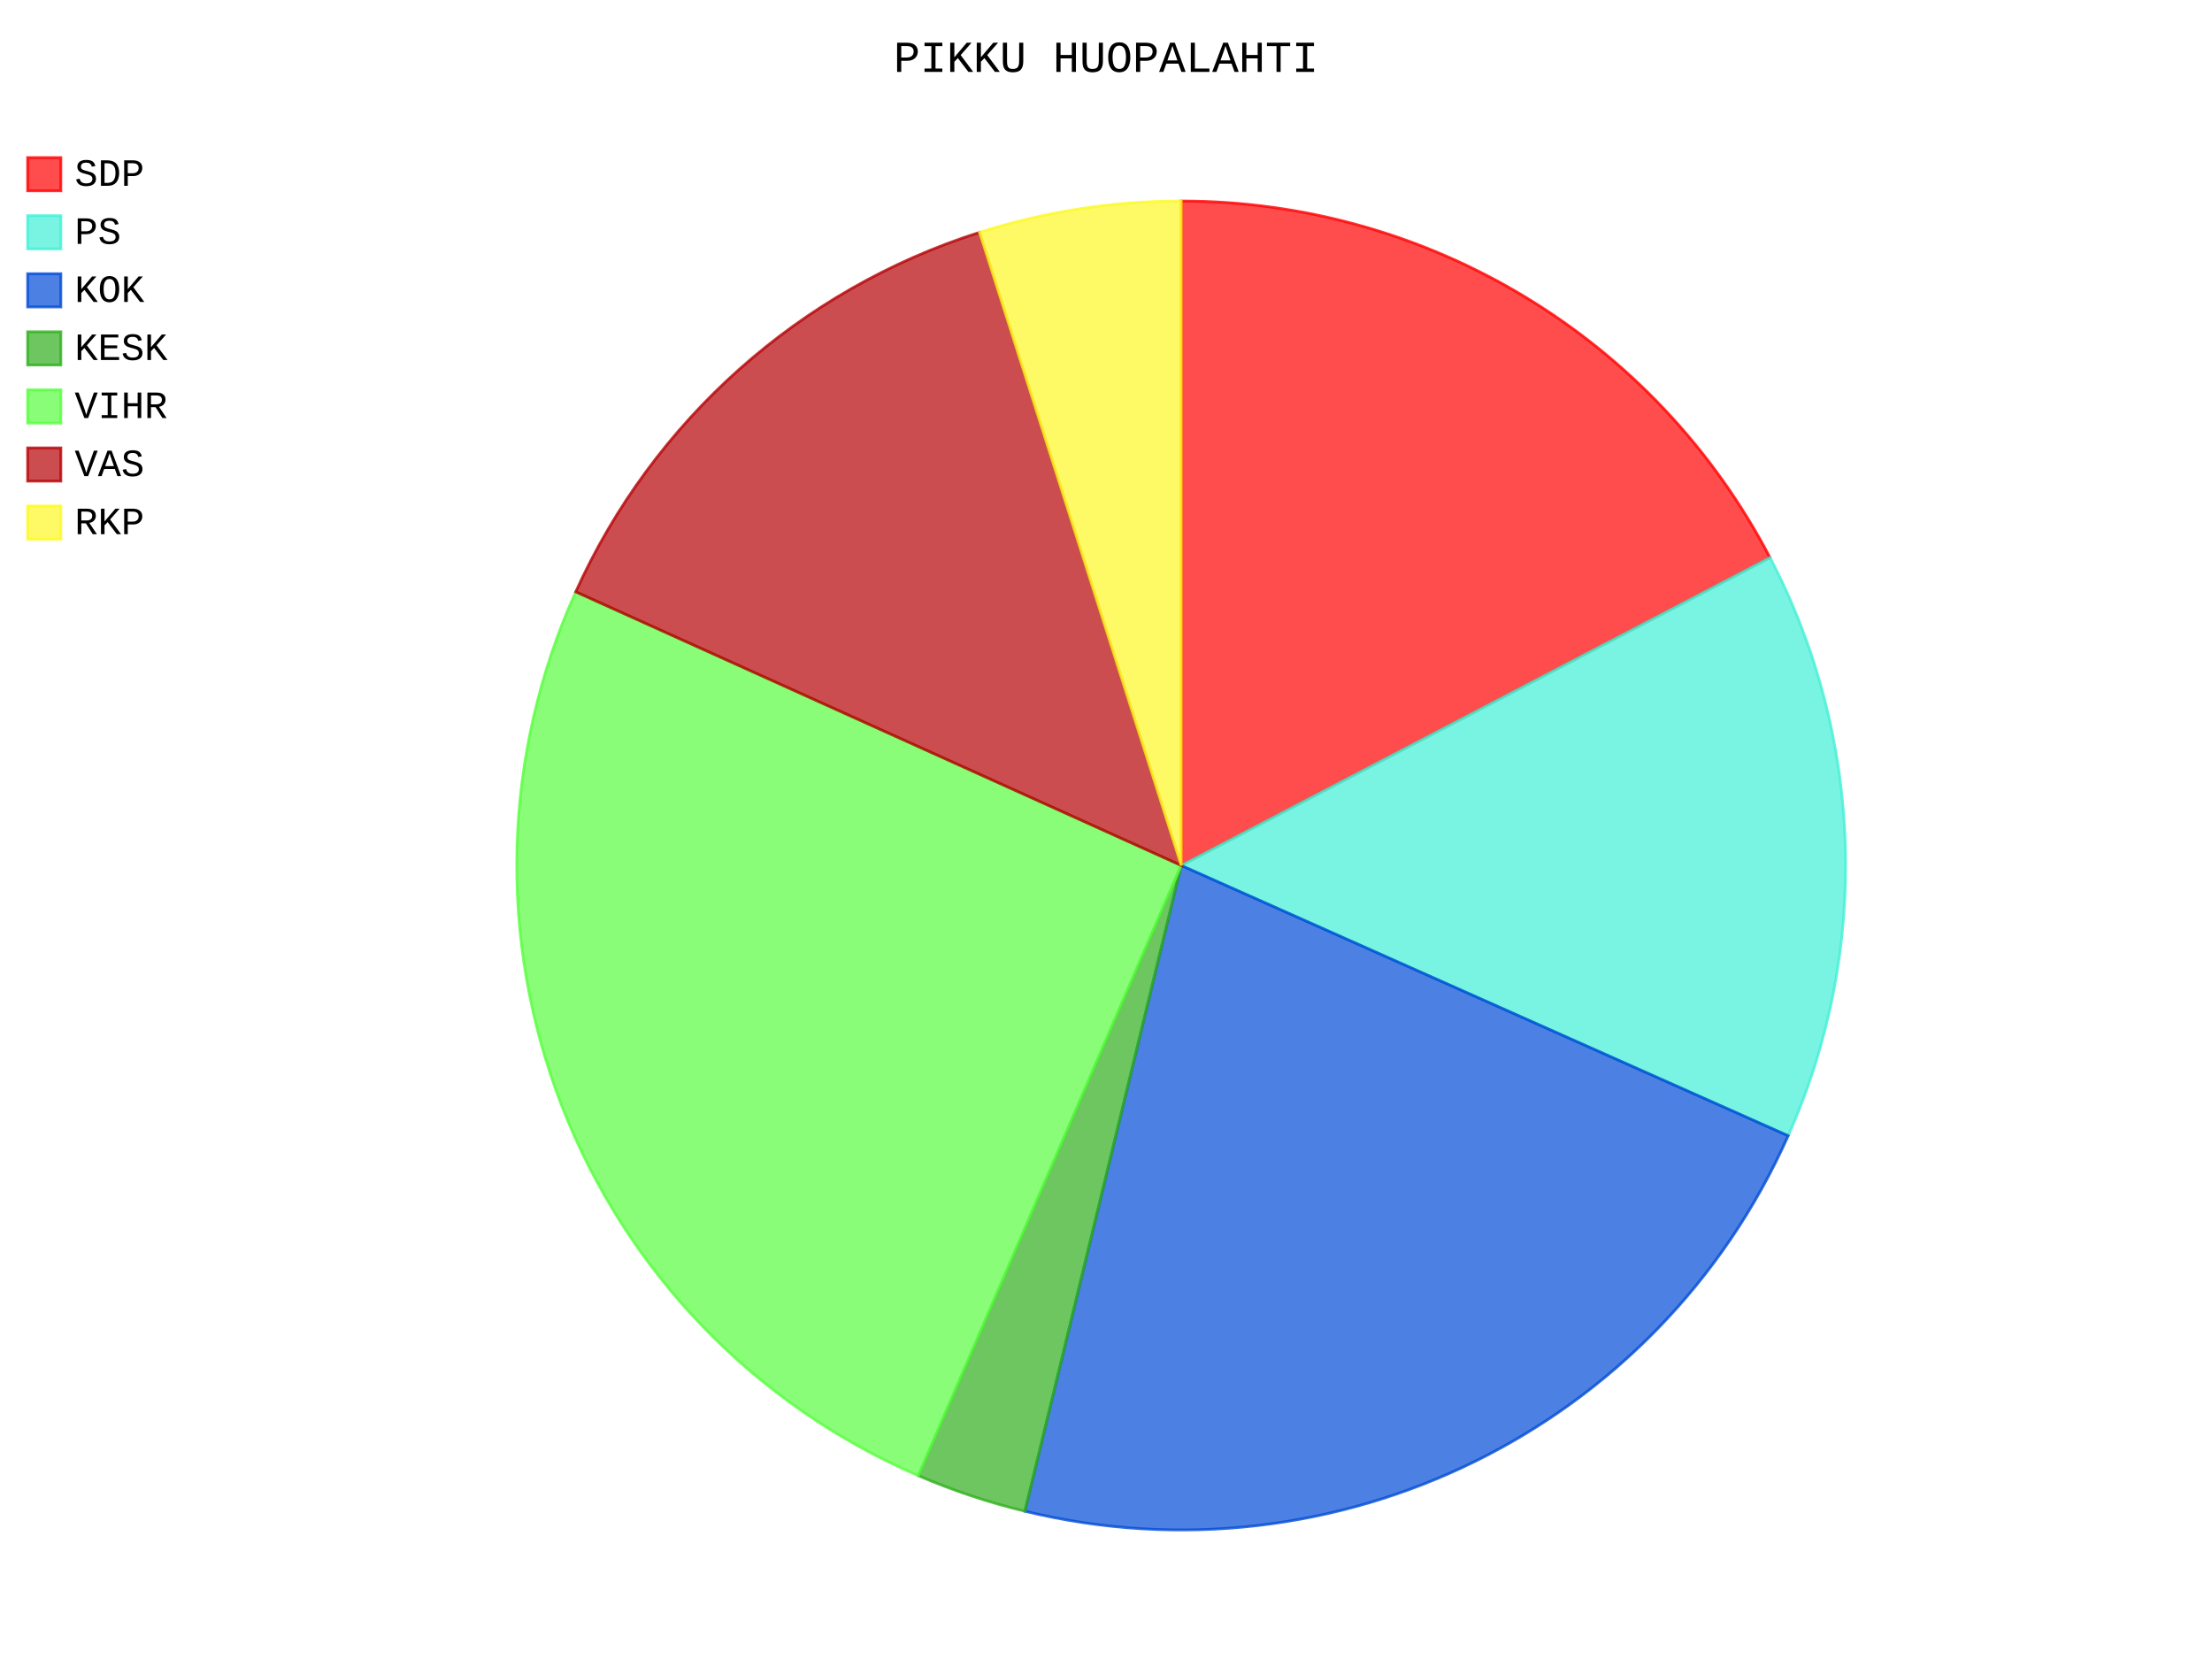
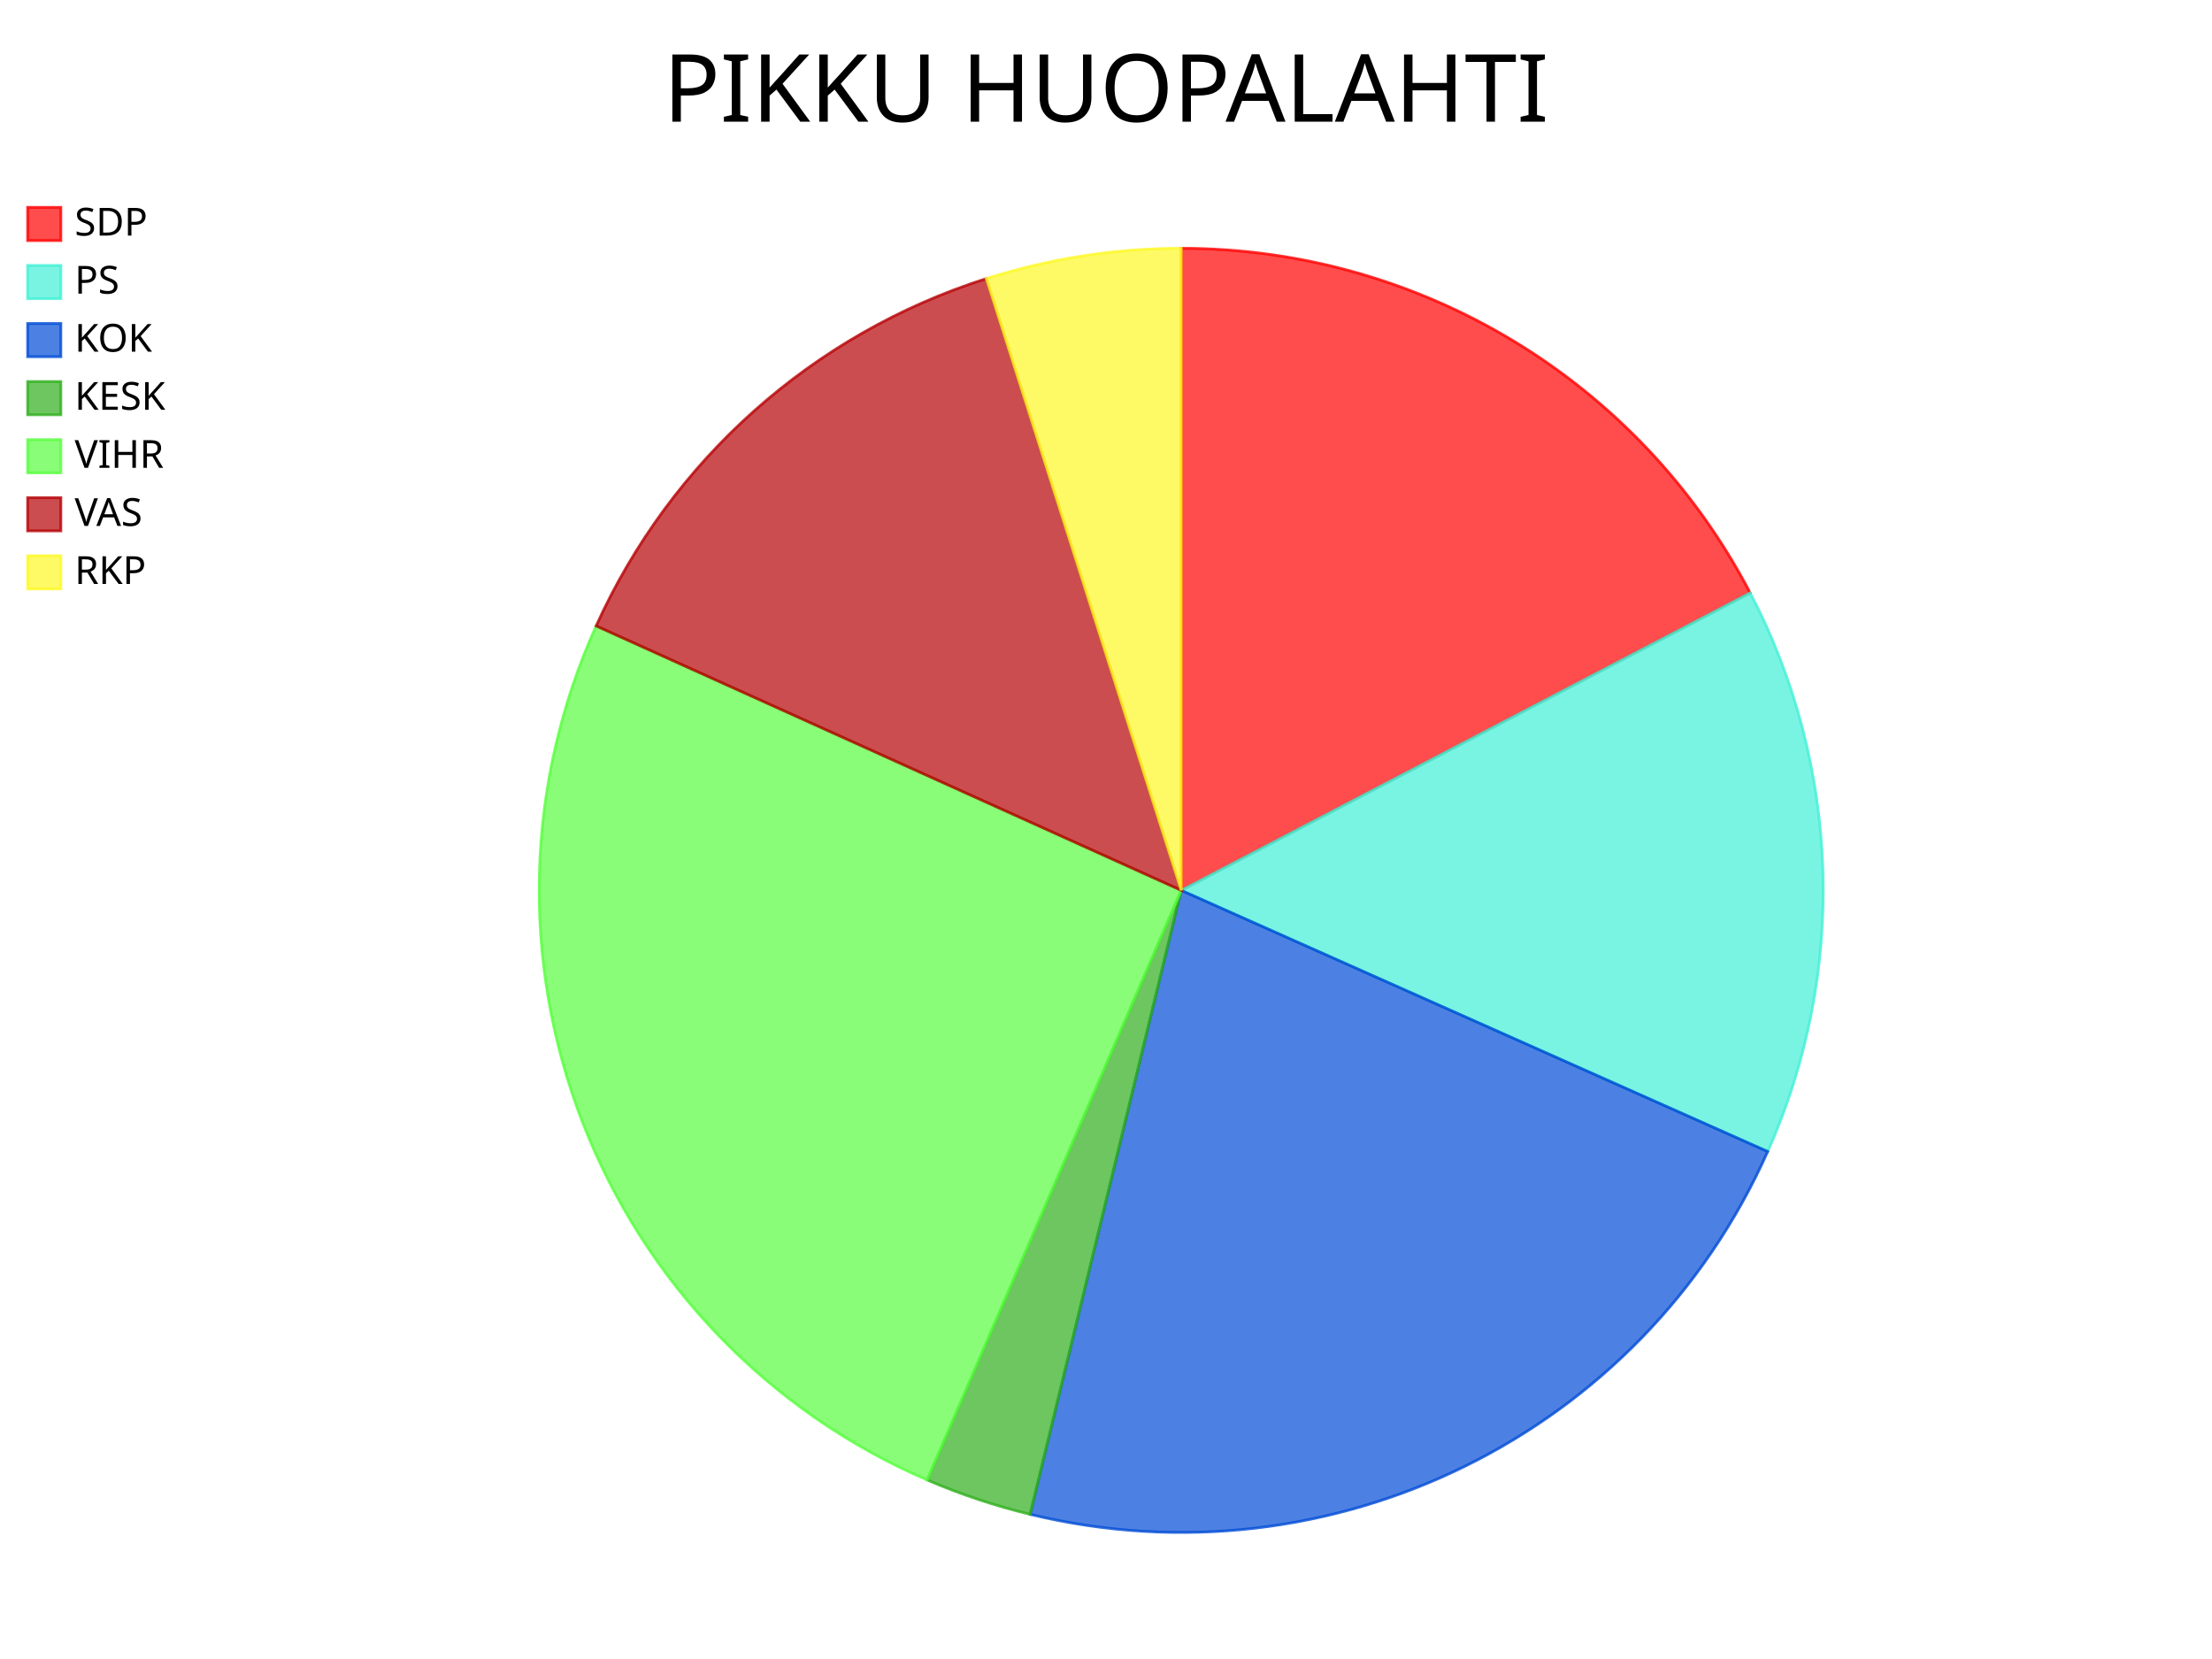
- <svg xmlns="http://www.w3.org/2000/svg" class="pygal-chart" id="chart-f5239f59-2823-43b4-bb8e-ac5f99f6cf98" viewBox="0 0 800 600">
+ <svg xmlns="http://www.w3.org/2000/svg" class="pygal-chart" id="chart-ced16608-d81f-4f1e-9e56-76f4a1f373c8" viewBox="0 0 800 600">
  <defs>
-     <style type="text/css">#chart-f5239f59-2823-43b4-bb8e-ac5f99f6cf98{-webkit-user-select:none;-webkit-font-smoothing:antialiased;font-family:Consolas,"Liberation Mono",Menlo,Courier,monospace}#chart-f5239f59-2823-43b4-bb8e-ac5f99f6cf98 .title{font-family:Consolas,"Liberation Mono",Menlo,Courier,monospace;font-size:16px}#chart-f5239f59-2823-43b4-bb8e-ac5f99f6cf98 .legends .legend text{font-family:Consolas,"Liberation Mono",Menlo,Courier,monospace;font-size:14px}#chart-f5239f59-2823-43b4-bb8e-ac5f99f6cf98 .axis text{font-family:Consolas,"Liberation Mono",Menlo,Courier,monospace;font-size:10px}#chart-f5239f59-2823-43b4-bb8e-ac5f99f6cf98 .axis text.major{font-family:Consolas,"Liberation Mono",Menlo,Courier,monospace;font-size:10px}#chart-f5239f59-2823-43b4-bb8e-ac5f99f6cf98 .text-overlay text.value{font-family:Consolas,"Liberation Mono",Menlo,Courier,monospace;font-size:16px}#chart-f5239f59-2823-43b4-bb8e-ac5f99f6cf98 .text-overlay text.label{font-family:Consolas,"Liberation Mono",Menlo,Courier,monospace;font-size:10px}#chart-f5239f59-2823-43b4-bb8e-ac5f99f6cf98 .tooltip{font-family:Consolas,"Liberation Mono",Menlo,Courier,monospace;font-size:14px}#chart-f5239f59-2823-43b4-bb8e-ac5f99f6cf98 text.no_data{font-family:Consolas,"Liberation Mono",Menlo,Courier,monospace;font-size:64px}
- #chart-f5239f59-2823-43b4-bb8e-ac5f99f6cf98{background-color:#ffffff}#chart-f5239f59-2823-43b4-bb8e-ac5f99f6cf98 path,#chart-f5239f59-2823-43b4-bb8e-ac5f99f6cf98 line,#chart-f5239f59-2823-43b4-bb8e-ac5f99f6cf98 rect,#chart-f5239f59-2823-43b4-bb8e-ac5f99f6cf98 circle{-webkit-transition:300ms ease-in;-moz-transition:300ms ease-in;transition:300ms ease-in}#chart-f5239f59-2823-43b4-bb8e-ac5f99f6cf98 .graph &gt; .background{fill:#ffffff}#chart-f5239f59-2823-43b4-bb8e-ac5f99f6cf98 .plot &gt; .background{fill:#ffffff}#chart-f5239f59-2823-43b4-bb8e-ac5f99f6cf98 .graph{fill:#000000}#chart-f5239f59-2823-43b4-bb8e-ac5f99f6cf98 text.no_data{fill:#000000}#chart-f5239f59-2823-43b4-bb8e-ac5f99f6cf98 .title{fill:#000000}#chart-f5239f59-2823-43b4-bb8e-ac5f99f6cf98 .legends .legend text{fill:#000000}#chart-f5239f59-2823-43b4-bb8e-ac5f99f6cf98 .legends .legend:hover text{fill:#000000}#chart-f5239f59-2823-43b4-bb8e-ac5f99f6cf98 .axis .line{stroke:#000000}#chart-f5239f59-2823-43b4-bb8e-ac5f99f6cf98 .axis .guide.line{stroke:#000000}#chart-f5239f59-2823-43b4-bb8e-ac5f99f6cf98 .axis .major.line{stroke:#000000}#chart-f5239f59-2823-43b4-bb8e-ac5f99f6cf98 .axis text.major{fill:#000000}#chart-f5239f59-2823-43b4-bb8e-ac5f99f6cf98 .axis.y .guides:hover .guide.line,#chart-f5239f59-2823-43b4-bb8e-ac5f99f6cf98 .line-graph .axis.x .guides:hover .guide.line,#chart-f5239f59-2823-43b4-bb8e-ac5f99f6cf98 .stackedline-graph .axis.x .guides:hover .guide.line,#chart-f5239f59-2823-43b4-bb8e-ac5f99f6cf98 .xy-graph .axis.x .guides:hover .guide.line{stroke:#000000}#chart-f5239f59-2823-43b4-bb8e-ac5f99f6cf98 .axis .guides:hover text{fill:#000000}#chart-f5239f59-2823-43b4-bb8e-ac5f99f6cf98 .reactive{fill-opacity:.7;stroke-opacity:.8}#chart-f5239f59-2823-43b4-bb8e-ac5f99f6cf98 .ci{stroke:#000000}#chart-f5239f59-2823-43b4-bb8e-ac5f99f6cf98 .reactive.active,#chart-f5239f59-2823-43b4-bb8e-ac5f99f6cf98 .active .reactive{fill-opacity:.9;stroke-opacity:.9;stroke-width:4}#chart-f5239f59-2823-43b4-bb8e-ac5f99f6cf98 .ci .reactive.active{stroke-width:1.5}#chart-f5239f59-2823-43b4-bb8e-ac5f99f6cf98 .series text{fill:#000000}#chart-f5239f59-2823-43b4-bb8e-ac5f99f6cf98 .tooltip rect{fill:#ffffff;stroke:#000000;-webkit-transition:opacity 300ms ease-in;-moz-transition:opacity 300ms ease-in;transition:opacity 300ms ease-in}#chart-f5239f59-2823-43b4-bb8e-ac5f99f6cf98 .tooltip .label{fill:#000000}#chart-f5239f59-2823-43b4-bb8e-ac5f99f6cf98 .tooltip .label{fill:#000000}#chart-f5239f59-2823-43b4-bb8e-ac5f99f6cf98 .tooltip .legend{font-size:.8em;fill:#000000}#chart-f5239f59-2823-43b4-bb8e-ac5f99f6cf98 .tooltip .x_label{font-size:.6em;fill:#000000}#chart-f5239f59-2823-43b4-bb8e-ac5f99f6cf98 .tooltip .xlink{font-size:.5em;text-decoration:underline}#chart-f5239f59-2823-43b4-bb8e-ac5f99f6cf98 .tooltip .value{font-size:1.5em}#chart-f5239f59-2823-43b4-bb8e-ac5f99f6cf98 .bound{font-size:.5em}#chart-f5239f59-2823-43b4-bb8e-ac5f99f6cf98 .max-value{font-size:.75em;fill:#000000}#chart-f5239f59-2823-43b4-bb8e-ac5f99f6cf98 .map-element{fill:#ffffff;stroke:#000000 !important}#chart-f5239f59-2823-43b4-bb8e-ac5f99f6cf98 .map-element .reactive{fill-opacity:inherit;stroke-opacity:inherit}#chart-f5239f59-2823-43b4-bb8e-ac5f99f6cf98 .color-0,#chart-f5239f59-2823-43b4-bb8e-ac5f99f6cf98 .color-0 a:visited{stroke:#ff0000;fill:#ff0000}#chart-f5239f59-2823-43b4-bb8e-ac5f99f6cf98 .color-1,#chart-f5239f59-2823-43b4-bb8e-ac5f99f6cf98 .color-1 a:visited{stroke:#42f0d6;fill:#42f0d6}#chart-f5239f59-2823-43b4-bb8e-ac5f99f6cf98 .color-2,#chart-f5239f59-2823-43b4-bb8e-ac5f99f6cf98 .color-2 a:visited{stroke:#004bd6;fill:#004bd6}#chart-f5239f59-2823-43b4-bb8e-ac5f99f6cf98 .color-3,#chart-f5239f59-2823-43b4-bb8e-ac5f99f6cf98 .color-3 a:visited{stroke:#30af1d;fill:#30af1d}#chart-f5239f59-2823-43b4-bb8e-ac5f99f6cf98 .color-4,#chart-f5239f59-2823-43b4-bb8e-ac5f99f6cf98 .color-4 a:visited{stroke:#58fd3f;fill:#58fd3f}#chart-f5239f59-2823-43b4-bb8e-ac5f99f6cf98 .color-5,#chart-f5239f59-2823-43b4-bb8e-ac5f99f6cf98 .color-5 a:visited{stroke:#b60205;fill:#b60205}#chart-f5239f59-2823-43b4-bb8e-ac5f99f6cf98 .color-6,#chart-f5239f59-2823-43b4-bb8e-ac5f99f6cf98 .color-6 a:visited{stroke:#fdf926;fill:#fdf926}#chart-f5239f59-2823-43b4-bb8e-ac5f99f6cf98 .text-overlay .color-0 text{fill:black}#chart-f5239f59-2823-43b4-bb8e-ac5f99f6cf98 .text-overlay .color-1 text{fill:black}#chart-f5239f59-2823-43b4-bb8e-ac5f99f6cf98 .text-overlay .color-2 text{fill:black}#chart-f5239f59-2823-43b4-bb8e-ac5f99f6cf98 .text-overlay .color-3 text{fill:black}#chart-f5239f59-2823-43b4-bb8e-ac5f99f6cf98 .text-overlay .color-4 text{fill:black}#chart-f5239f59-2823-43b4-bb8e-ac5f99f6cf98 .text-overlay .color-5 text{fill:black}#chart-f5239f59-2823-43b4-bb8e-ac5f99f6cf98 .text-overlay .color-6 text{fill:black}
- #chart-f5239f59-2823-43b4-bb8e-ac5f99f6cf98 text.no_data{text-anchor:middle}#chart-f5239f59-2823-43b4-bb8e-ac5f99f6cf98 .guide.line{fill:none}#chart-f5239f59-2823-43b4-bb8e-ac5f99f6cf98 .centered{text-anchor:middle}#chart-f5239f59-2823-43b4-bb8e-ac5f99f6cf98 .title{text-anchor:middle}#chart-f5239f59-2823-43b4-bb8e-ac5f99f6cf98 .legends .legend text{fill-opacity:1}#chart-f5239f59-2823-43b4-bb8e-ac5f99f6cf98 .axis.x text{text-anchor:middle}#chart-f5239f59-2823-43b4-bb8e-ac5f99f6cf98 .axis.x:not(.web) text[transform]{text-anchor:start}#chart-f5239f59-2823-43b4-bb8e-ac5f99f6cf98 .axis.x:not(.web) text[transform].backwards{text-anchor:end}#chart-f5239f59-2823-43b4-bb8e-ac5f99f6cf98 .axis.y text{text-anchor:end}#chart-f5239f59-2823-43b4-bb8e-ac5f99f6cf98 .axis.y text[transform].backwards{text-anchor:start}#chart-f5239f59-2823-43b4-bb8e-ac5f99f6cf98 .axis.y2 text{text-anchor:start}#chart-f5239f59-2823-43b4-bb8e-ac5f99f6cf98 .axis.y2 text[transform].backwards{text-anchor:end}#chart-f5239f59-2823-43b4-bb8e-ac5f99f6cf98 .axis .guide.line{stroke-dasharray:4,4}#chart-f5239f59-2823-43b4-bb8e-ac5f99f6cf98 .axis .major.guide.line{stroke-dasharray:6,6}#chart-f5239f59-2823-43b4-bb8e-ac5f99f6cf98 .horizontal .axis.y .guide.line,#chart-f5239f59-2823-43b4-bb8e-ac5f99f6cf98 .horizontal .axis.y2 .guide.line,#chart-f5239f59-2823-43b4-bb8e-ac5f99f6cf98 .vertical .axis.x .guide.line{opacity:0}#chart-f5239f59-2823-43b4-bb8e-ac5f99f6cf98 .horizontal .axis.always_show .guide.line,#chart-f5239f59-2823-43b4-bb8e-ac5f99f6cf98 .vertical .axis.always_show .guide.line{opacity:1 !important}#chart-f5239f59-2823-43b4-bb8e-ac5f99f6cf98 .axis.y .guides:hover .guide.line,#chart-f5239f59-2823-43b4-bb8e-ac5f99f6cf98 .axis.y2 .guides:hover .guide.line,#chart-f5239f59-2823-43b4-bb8e-ac5f99f6cf98 .axis.x .guides:hover .guide.line{opacity:1}#chart-f5239f59-2823-43b4-bb8e-ac5f99f6cf98 .axis .guides:hover text{opacity:1}#chart-f5239f59-2823-43b4-bb8e-ac5f99f6cf98 .nofill{fill:none}#chart-f5239f59-2823-43b4-bb8e-ac5f99f6cf98 .subtle-fill{fill-opacity:.2}#chart-f5239f59-2823-43b4-bb8e-ac5f99f6cf98 .dot{stroke-width:1px;fill-opacity:1}#chart-f5239f59-2823-43b4-bb8e-ac5f99f6cf98 .dot.active{stroke-width:5px}#chart-f5239f59-2823-43b4-bb8e-ac5f99f6cf98 .dot.negative{fill:transparent}#chart-f5239f59-2823-43b4-bb8e-ac5f99f6cf98 text,#chart-f5239f59-2823-43b4-bb8e-ac5f99f6cf98 tspan{stroke:none !important}#chart-f5239f59-2823-43b4-bb8e-ac5f99f6cf98 .series text.active{opacity:1}#chart-f5239f59-2823-43b4-bb8e-ac5f99f6cf98 .tooltip rect{fill-opacity:.95;stroke-width:.5}#chart-f5239f59-2823-43b4-bb8e-ac5f99f6cf98 .tooltip text{fill-opacity:1}#chart-f5239f59-2823-43b4-bb8e-ac5f99f6cf98 .showable{visibility:hidden}#chart-f5239f59-2823-43b4-bb8e-ac5f99f6cf98 .showable.shown{visibility:visible}#chart-f5239f59-2823-43b4-bb8e-ac5f99f6cf98 .gauge-background{fill:rgba(229,229,229,1);stroke:none}#chart-f5239f59-2823-43b4-bb8e-ac5f99f6cf98 .bg-lines{stroke:#ffffff;stroke-width:2px}</style>
+     <style type="text/css">#chart-ced16608-d81f-4f1e-9e56-76f4a1f373c8{-webkit-user-select:none;-webkit-font-smoothing:antialiased;font-family:Poppins}#chart-ced16608-d81f-4f1e-9e56-76f4a1f373c8 .title{font-family:Poppins;font-size:34px}#chart-ced16608-d81f-4f1e-9e56-76f4a1f373c8 .legends .legend text{font-family:Poppins;font-size:14px}#chart-ced16608-d81f-4f1e-9e56-76f4a1f373c8 .axis text{font-family:Poppins;font-size:10px}#chart-ced16608-d81f-4f1e-9e56-76f4a1f373c8 .axis text.major{font-family:Poppins;font-size:10px}#chart-ced16608-d81f-4f1e-9e56-76f4a1f373c8 .text-overlay text.value{font-family:Poppins;font-size:16px}#chart-ced16608-d81f-4f1e-9e56-76f4a1f373c8 .text-overlay text.label{font-family:Poppins;font-size:10px}#chart-ced16608-d81f-4f1e-9e56-76f4a1f373c8 .tooltip{font-family:Poppins;font-size:14px}#chart-ced16608-d81f-4f1e-9e56-76f4a1f373c8 text.no_data{font-family:Poppins;font-size:64px}
+ #chart-ced16608-d81f-4f1e-9e56-76f4a1f373c8{background-color:#ffffff}#chart-ced16608-d81f-4f1e-9e56-76f4a1f373c8 path,#chart-ced16608-d81f-4f1e-9e56-76f4a1f373c8 line,#chart-ced16608-d81f-4f1e-9e56-76f4a1f373c8 rect,#chart-ced16608-d81f-4f1e-9e56-76f4a1f373c8 circle{-webkit-transition:300ms ease-in;-moz-transition:300ms ease-in;transition:300ms ease-in}#chart-ced16608-d81f-4f1e-9e56-76f4a1f373c8 .graph &gt; .background{fill:#ffffff}#chart-ced16608-d81f-4f1e-9e56-76f4a1f373c8 .plot &gt; .background{fill:#ffffff}#chart-ced16608-d81f-4f1e-9e56-76f4a1f373c8 .graph{fill:#000000}#chart-ced16608-d81f-4f1e-9e56-76f4a1f373c8 text.no_data{fill:#000000}#chart-ced16608-d81f-4f1e-9e56-76f4a1f373c8 .title{fill:#000000}#chart-ced16608-d81f-4f1e-9e56-76f4a1f373c8 .legends .legend text{fill:#000000}#chart-ced16608-d81f-4f1e-9e56-76f4a1f373c8 .legends .legend:hover text{fill:#000000}#chart-ced16608-d81f-4f1e-9e56-76f4a1f373c8 .axis .line{stroke:#000000}#chart-ced16608-d81f-4f1e-9e56-76f4a1f373c8 .axis .guide.line{stroke:#000000}#chart-ced16608-d81f-4f1e-9e56-76f4a1f373c8 .axis .major.line{stroke:#000000}#chart-ced16608-d81f-4f1e-9e56-76f4a1f373c8 .axis text.major{fill:#000000}#chart-ced16608-d81f-4f1e-9e56-76f4a1f373c8 .axis.y .guides:hover .guide.line,#chart-ced16608-d81f-4f1e-9e56-76f4a1f373c8 .line-graph .axis.x .guides:hover .guide.line,#chart-ced16608-d81f-4f1e-9e56-76f4a1f373c8 .stackedline-graph .axis.x .guides:hover .guide.line,#chart-ced16608-d81f-4f1e-9e56-76f4a1f373c8 .xy-graph .axis.x .guides:hover .guide.line{stroke:#000000}#chart-ced16608-d81f-4f1e-9e56-76f4a1f373c8 .axis .guides:hover text{fill:#000000}#chart-ced16608-d81f-4f1e-9e56-76f4a1f373c8 .reactive{fill-opacity:.7;stroke-opacity:.8}#chart-ced16608-d81f-4f1e-9e56-76f4a1f373c8 .ci{stroke:#000000}#chart-ced16608-d81f-4f1e-9e56-76f4a1f373c8 .reactive.active,#chart-ced16608-d81f-4f1e-9e56-76f4a1f373c8 .active .reactive{fill-opacity:.9;stroke-opacity:.9;stroke-width:4}#chart-ced16608-d81f-4f1e-9e56-76f4a1f373c8 .ci .reactive.active{stroke-width:1.5}#chart-ced16608-d81f-4f1e-9e56-76f4a1f373c8 .series text{fill:#000000}#chart-ced16608-d81f-4f1e-9e56-76f4a1f373c8 .tooltip rect{fill:#ffffff;stroke:#000000;-webkit-transition:opacity 300ms ease-in;-moz-transition:opacity 300ms ease-in;transition:opacity 300ms ease-in}#chart-ced16608-d81f-4f1e-9e56-76f4a1f373c8 .tooltip .label{fill:#000000}#chart-ced16608-d81f-4f1e-9e56-76f4a1f373c8 .tooltip .label{fill:#000000}#chart-ced16608-d81f-4f1e-9e56-76f4a1f373c8 .tooltip .legend{font-size:.8em;fill:#000000}#chart-ced16608-d81f-4f1e-9e56-76f4a1f373c8 .tooltip .x_label{font-size:.6em;fill:#000000}#chart-ced16608-d81f-4f1e-9e56-76f4a1f373c8 .tooltip .xlink{font-size:.5em;text-decoration:underline}#chart-ced16608-d81f-4f1e-9e56-76f4a1f373c8 .tooltip .value{font-size:1.5em}#chart-ced16608-d81f-4f1e-9e56-76f4a1f373c8 .bound{font-size:.5em}#chart-ced16608-d81f-4f1e-9e56-76f4a1f373c8 .max-value{font-size:.75em;fill:#000000}#chart-ced16608-d81f-4f1e-9e56-76f4a1f373c8 .map-element{fill:#ffffff;stroke:#000000 !important}#chart-ced16608-d81f-4f1e-9e56-76f4a1f373c8 .map-element .reactive{fill-opacity:inherit;stroke-opacity:inherit}#chart-ced16608-d81f-4f1e-9e56-76f4a1f373c8 .color-0,#chart-ced16608-d81f-4f1e-9e56-76f4a1f373c8 .color-0 a:visited{stroke:#ff0000;fill:#ff0000}#chart-ced16608-d81f-4f1e-9e56-76f4a1f373c8 .color-1,#chart-ced16608-d81f-4f1e-9e56-76f4a1f373c8 .color-1 a:visited{stroke:#42f0d6;fill:#42f0d6}#chart-ced16608-d81f-4f1e-9e56-76f4a1f373c8 .color-2,#chart-ced16608-d81f-4f1e-9e56-76f4a1f373c8 .color-2 a:visited{stroke:#004bd6;fill:#004bd6}#chart-ced16608-d81f-4f1e-9e56-76f4a1f373c8 .color-3,#chart-ced16608-d81f-4f1e-9e56-76f4a1f373c8 .color-3 a:visited{stroke:#30af1d;fill:#30af1d}#chart-ced16608-d81f-4f1e-9e56-76f4a1f373c8 .color-4,#chart-ced16608-d81f-4f1e-9e56-76f4a1f373c8 .color-4 a:visited{stroke:#58fd3f;fill:#58fd3f}#chart-ced16608-d81f-4f1e-9e56-76f4a1f373c8 .color-5,#chart-ced16608-d81f-4f1e-9e56-76f4a1f373c8 .color-5 a:visited{stroke:#b60205;fill:#b60205}#chart-ced16608-d81f-4f1e-9e56-76f4a1f373c8 .color-6,#chart-ced16608-d81f-4f1e-9e56-76f4a1f373c8 .color-6 a:visited{stroke:#fdf926;fill:#fdf926}#chart-ced16608-d81f-4f1e-9e56-76f4a1f373c8 .text-overlay .color-0 text{fill:black}#chart-ced16608-d81f-4f1e-9e56-76f4a1f373c8 .text-overlay .color-1 text{fill:black}#chart-ced16608-d81f-4f1e-9e56-76f4a1f373c8 .text-overlay .color-2 text{fill:black}#chart-ced16608-d81f-4f1e-9e56-76f4a1f373c8 .text-overlay .color-3 text{fill:black}#chart-ced16608-d81f-4f1e-9e56-76f4a1f373c8 .text-overlay .color-4 text{fill:black}#chart-ced16608-d81f-4f1e-9e56-76f4a1f373c8 .text-overlay .color-5 text{fill:black}#chart-ced16608-d81f-4f1e-9e56-76f4a1f373c8 .text-overlay .color-6 text{fill:black}
+ #chart-ced16608-d81f-4f1e-9e56-76f4a1f373c8 text.no_data{text-anchor:middle}#chart-ced16608-d81f-4f1e-9e56-76f4a1f373c8 .guide.line{fill:none}#chart-ced16608-d81f-4f1e-9e56-76f4a1f373c8 .centered{text-anchor:middle}#chart-ced16608-d81f-4f1e-9e56-76f4a1f373c8 .title{text-anchor:middle}#chart-ced16608-d81f-4f1e-9e56-76f4a1f373c8 .legends .legend text{fill-opacity:1}#chart-ced16608-d81f-4f1e-9e56-76f4a1f373c8 .axis.x text{text-anchor:middle}#chart-ced16608-d81f-4f1e-9e56-76f4a1f373c8 .axis.x:not(.web) text[transform]{text-anchor:start}#chart-ced16608-d81f-4f1e-9e56-76f4a1f373c8 .axis.x:not(.web) text[transform].backwards{text-anchor:end}#chart-ced16608-d81f-4f1e-9e56-76f4a1f373c8 .axis.y text{text-anchor:end}#chart-ced16608-d81f-4f1e-9e56-76f4a1f373c8 .axis.y text[transform].backwards{text-anchor:start}#chart-ced16608-d81f-4f1e-9e56-76f4a1f373c8 .axis.y2 text{text-anchor:start}#chart-ced16608-d81f-4f1e-9e56-76f4a1f373c8 .axis.y2 text[transform].backwards{text-anchor:end}#chart-ced16608-d81f-4f1e-9e56-76f4a1f373c8 .axis .guide.line{stroke-dasharray:4,4}#chart-ced16608-d81f-4f1e-9e56-76f4a1f373c8 .axis .major.guide.line{stroke-dasharray:6,6}#chart-ced16608-d81f-4f1e-9e56-76f4a1f373c8 .horizontal .axis.y .guide.line,#chart-ced16608-d81f-4f1e-9e56-76f4a1f373c8 .horizontal .axis.y2 .guide.line,#chart-ced16608-d81f-4f1e-9e56-76f4a1f373c8 .vertical .axis.x .guide.line{opacity:0}#chart-ced16608-d81f-4f1e-9e56-76f4a1f373c8 .horizontal .axis.always_show .guide.line,#chart-ced16608-d81f-4f1e-9e56-76f4a1f373c8 .vertical .axis.always_show .guide.line{opacity:1 !important}#chart-ced16608-d81f-4f1e-9e56-76f4a1f373c8 .axis.y .guides:hover .guide.line,#chart-ced16608-d81f-4f1e-9e56-76f4a1f373c8 .axis.y2 .guides:hover .guide.line,#chart-ced16608-d81f-4f1e-9e56-76f4a1f373c8 .axis.x .guides:hover .guide.line{opacity:1}#chart-ced16608-d81f-4f1e-9e56-76f4a1f373c8 .axis .guides:hover text{opacity:1}#chart-ced16608-d81f-4f1e-9e56-76f4a1f373c8 .nofill{fill:none}#chart-ced16608-d81f-4f1e-9e56-76f4a1f373c8 .subtle-fill{fill-opacity:.2}#chart-ced16608-d81f-4f1e-9e56-76f4a1f373c8 .dot{stroke-width:1px;fill-opacity:1}#chart-ced16608-d81f-4f1e-9e56-76f4a1f373c8 .dot.active{stroke-width:5px}#chart-ced16608-d81f-4f1e-9e56-76f4a1f373c8 .dot.negative{fill:transparent}#chart-ced16608-d81f-4f1e-9e56-76f4a1f373c8 text,#chart-ced16608-d81f-4f1e-9e56-76f4a1f373c8 tspan{stroke:none !important}#chart-ced16608-d81f-4f1e-9e56-76f4a1f373c8 .series text.active{opacity:1}#chart-ced16608-d81f-4f1e-9e56-76f4a1f373c8 .tooltip rect{fill-opacity:.95;stroke-width:.5}#chart-ced16608-d81f-4f1e-9e56-76f4a1f373c8 .tooltip text{fill-opacity:1}#chart-ced16608-d81f-4f1e-9e56-76f4a1f373c8 .showable{visibility:hidden}#chart-ced16608-d81f-4f1e-9e56-76f4a1f373c8 .showable.shown{visibility:visible}#chart-ced16608-d81f-4f1e-9e56-76f4a1f373c8 .gauge-background{fill:rgba(229,229,229,1);stroke:none}#chart-ced16608-d81f-4f1e-9e56-76f4a1f373c8 .bg-lines{stroke:#ffffff;stroke-width:2px}</style>
  </defs>
  <g class="graph pie-graph vertical">
    <rect class="background" height="600" width="800" x="0" y="0" />
-     <g class="plot" transform="translate(75, 46)">
-       <rect class="background" height="534" width="704.4" x="0" y="0" />
+     <g class="plot" transform="translate(75, 64)">
+       <rect class="background" height="516" width="704.4" x="0" y="0" />
      <g class="series serie-0 color-0">
        <g class="slices">
          <g class="slice">
-             <path class="slice reactive tooltip-trigger" d="M352.2 26.7 A240.3 240.3 0 0 1 565.151 155.662 L352.2 267 A0 0 0 0 0 352.2 267 z" />
+             <path class="slice reactive tooltip-trigger" d="M352.2 25.8 A232.2 232.2 0 0 1 557.973 150.415 L352.2 258 A0 0 0 0 0 352.2 258 z" />
          </g>
        </g>
      </g>
      <g class="series serie-1 color-1">
        <g class="slices">
          <g class="slice">
-             <path class="slice reactive tooltip-trigger" d="M565.151 155.662 A240.3 240.3 0 0 1 571.716 364.759 L352.2 267 A0 0 0 0 0 352.2 267 z" />
+             <path class="slice reactive tooltip-trigger" d="M557.973 150.415 A232.2 232.2 0 0 1 564.317 352.464 L352.2 258 A0 0 0 0 0 352.2 258 z" />
          </g>
        </g>
      </g>
      <g class="series serie-2 color-2">
        <g class="slices">
          <g class="slice">
-             <path class="slice reactive tooltip-trigger" d="M571.716 364.759 A240.3 240.3 0 0 1 295.673 500.557 L352.2 267 A0 0 0 0 0 352.2 267 z" />
+             <path class="slice reactive tooltip-trigger" d="M564.317 352.464 A232.2 232.2 0 0 1 297.578 483.684 L352.2 258 A0 0 0 0 0 352.2 258 z" />
          </g>
        </g>
      </g>
      <g class="series serie-3 color-3">
        <g class="slices">
          <g class="slice">
-             <path class="slice reactive tooltip-trigger" d="M295.673 500.557 A240.3 240.3 0 0 1 257.145 487.7 L352.2 267 A0 0 0 0 0 352.2 267 z" />
+             <path class="slice reactive tooltip-trigger" d="M297.578 483.684 A232.2 232.2 0 0 1 260.349 471.261 L352.2 258 A0 0 0 0 0 352.2 258 z" />
          </g>
        </g>
      </g>
      <g class="series serie-4 color-4">
        <g class="slices">
          <g class="slice">
-             <path class="slice reactive tooltip-trigger" d="M257.145 487.7 A240.3 240.3 0 0 1 133.221 168.044 L352.2 267 A0 0 0 0 0 352.2 267 z" />
+             <path class="slice reactive tooltip-trigger" d="M260.349 471.261 A232.2 232.2 0 0 1 140.602 162.38 L352.2 258 A0 0 0 0 0 352.2 258 z" />
          </g>
        </g>
      </g>
      <g class="series serie-5 color-5">
        <g class="slices">
          <g class="slice">
-             <path class="slice reactive tooltip-trigger" d="M133.221 168.044 A240.3 240.3 0 0 1 279.254 38.039 L352.2 267 A0 0 0 0 0 352.2 267 z" />
+             <path class="slice reactive tooltip-trigger" d="M140.602 162.38 A232.2 232.2 0 0 1 281.713 36.757 L352.2 258 A0 0 0 0 0 352.2 258 z" />
          </g>
        </g>
      </g>
      <g class="series serie-6 color-6">
        <g class="slices">
          <g class="slice">
-             <path class="slice reactive tooltip-trigger" d="M279.254 38.039 A240.3 240.3 0 0 1 352.2 26.7 L352.2 267 A0 0 0 0 0 352.2 267 z" />
+             <path class="slice reactive tooltip-trigger" d="M281.713 36.757 A232.2 232.2 0 0 1 352.2 25.8 L352.2 258 A0 0 0 0 0 352.2 258 z" />
          </g>
        </g>
      </g>
    </g>
    <g class="titles">
-       <text class="title plot_title" x="400.0" y="26">PIKKU HUOPALAHTI</text>
+       <text class="title plot_title" x="400.0" y="44">PIKKU HUOPALAHTI</text>
    </g>
-     <g class="plot overlay" transform="translate(75, 46)">
+     <g class="plot overlay" transform="translate(75, 64)">
      <g class="series serie-0 color-0" />
      <g class="series serie-1 color-1" />
      <g class="series serie-2 color-2" />
      <g class="series serie-3 color-3" />
      <g class="series serie-4 color-4" />
      <g class="series serie-5 color-5" />
      <g class="series serie-6 color-6" />
    </g>
-     <g class="plot text-overlay" transform="translate(75, 46)">
+     <g class="plot text-overlay" transform="translate(75, 64)">
      <g class="series serie-0 color-0" />
      <g class="series serie-1 color-1" />
      <g class="series serie-2 color-2" />
      <g class="series serie-3 color-3" />
      <g class="series serie-4 color-4" />
      <g class="series serie-5 color-5" />
      <g class="series serie-6 color-6" />
    </g>
-     <g class="plot tooltip-overlay" transform="translate(75, 46)">
+     <g class="plot tooltip-overlay" transform="translate(75, 64)">
      <g class="tooltip" style="opacity: 0" transform="translate(0 0)">
        <rect class="tooltip-box" height="0" rx="0" ry="0" width="0" />
        <g class="text" />
      </g>
    </g>
-     <g class="legends" transform="translate(10, 56)">
+     <g class="legends" transform="translate(10, 74)">
      <g class="legend reactive activate-serie" id="activate-serie-0">
        <rect class="color-0 reactive" height="12" width="12" x="0.0" y="1.0" />
        <text x="17.0" y="11.2">SDP</text>
      </g>
      <g class="legend reactive activate-serie" id="activate-serie-1">
        <rect class="color-1 reactive" height="12" width="12" x="0.0" y="22.0" />
        <text x="17.0" y="32.2">PS</text>
      </g>
      <g class="legend reactive activate-serie" id="activate-serie-2">
        <rect class="color-2 reactive" height="12" width="12" x="0.0" y="43.0" />
        <text x="17.0" y="53.2">KOK</text>
      </g>
      <g class="legend reactive activate-serie" id="activate-serie-3">
        <rect class="color-3 reactive" height="12" width="12" x="0.0" y="64.0" />
        <text x="17.0" y="74.2">KESK</text>
      </g>
      <g class="legend reactive activate-serie" id="activate-serie-4">
        <rect class="color-4 reactive" height="12" width="12" x="0.0" y="85.0" />
        <text x="17.0" y="95.2">VIHR</text>
      </g>
      <g class="legend reactive activate-serie" id="activate-serie-5">
        <rect class="color-5 reactive" height="12" width="12" x="0.0" y="106.0" />
        <text x="17.0" y="116.2">VAS</text>
      </g>
      <g class="legend reactive activate-serie" id="activate-serie-6">
        <rect class="color-6 reactive" height="12" width="12" x="0.0" y="127.0" />
        <text x="17.0" y="137.2">RKP</text>
      </g>
    </g>
-     <g class="legends" transform="translate(790, 56)" />
+     <g class="legends" transform="translate(790, 74)" />
  </g>
</svg>
